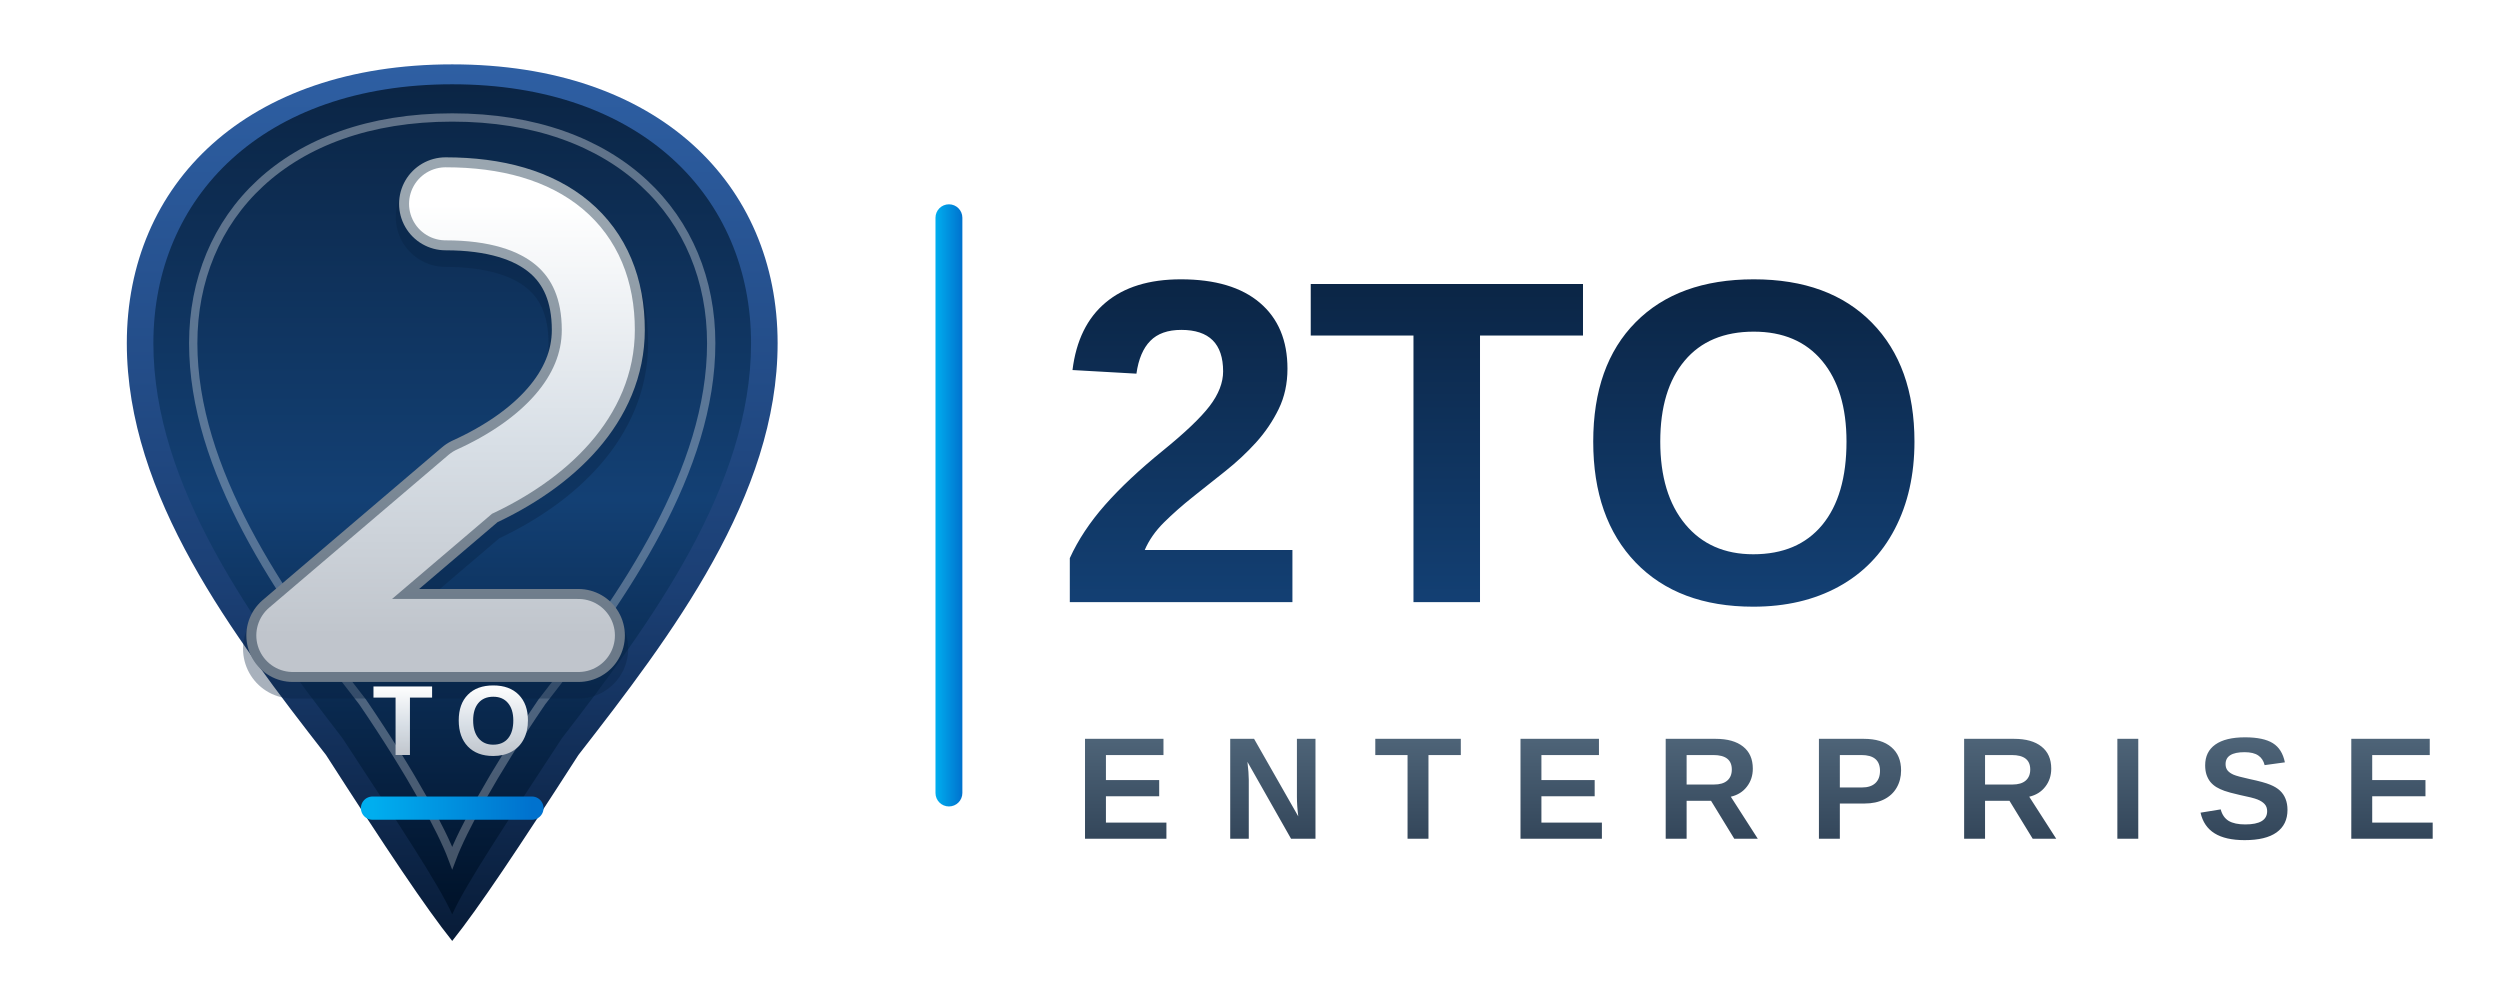
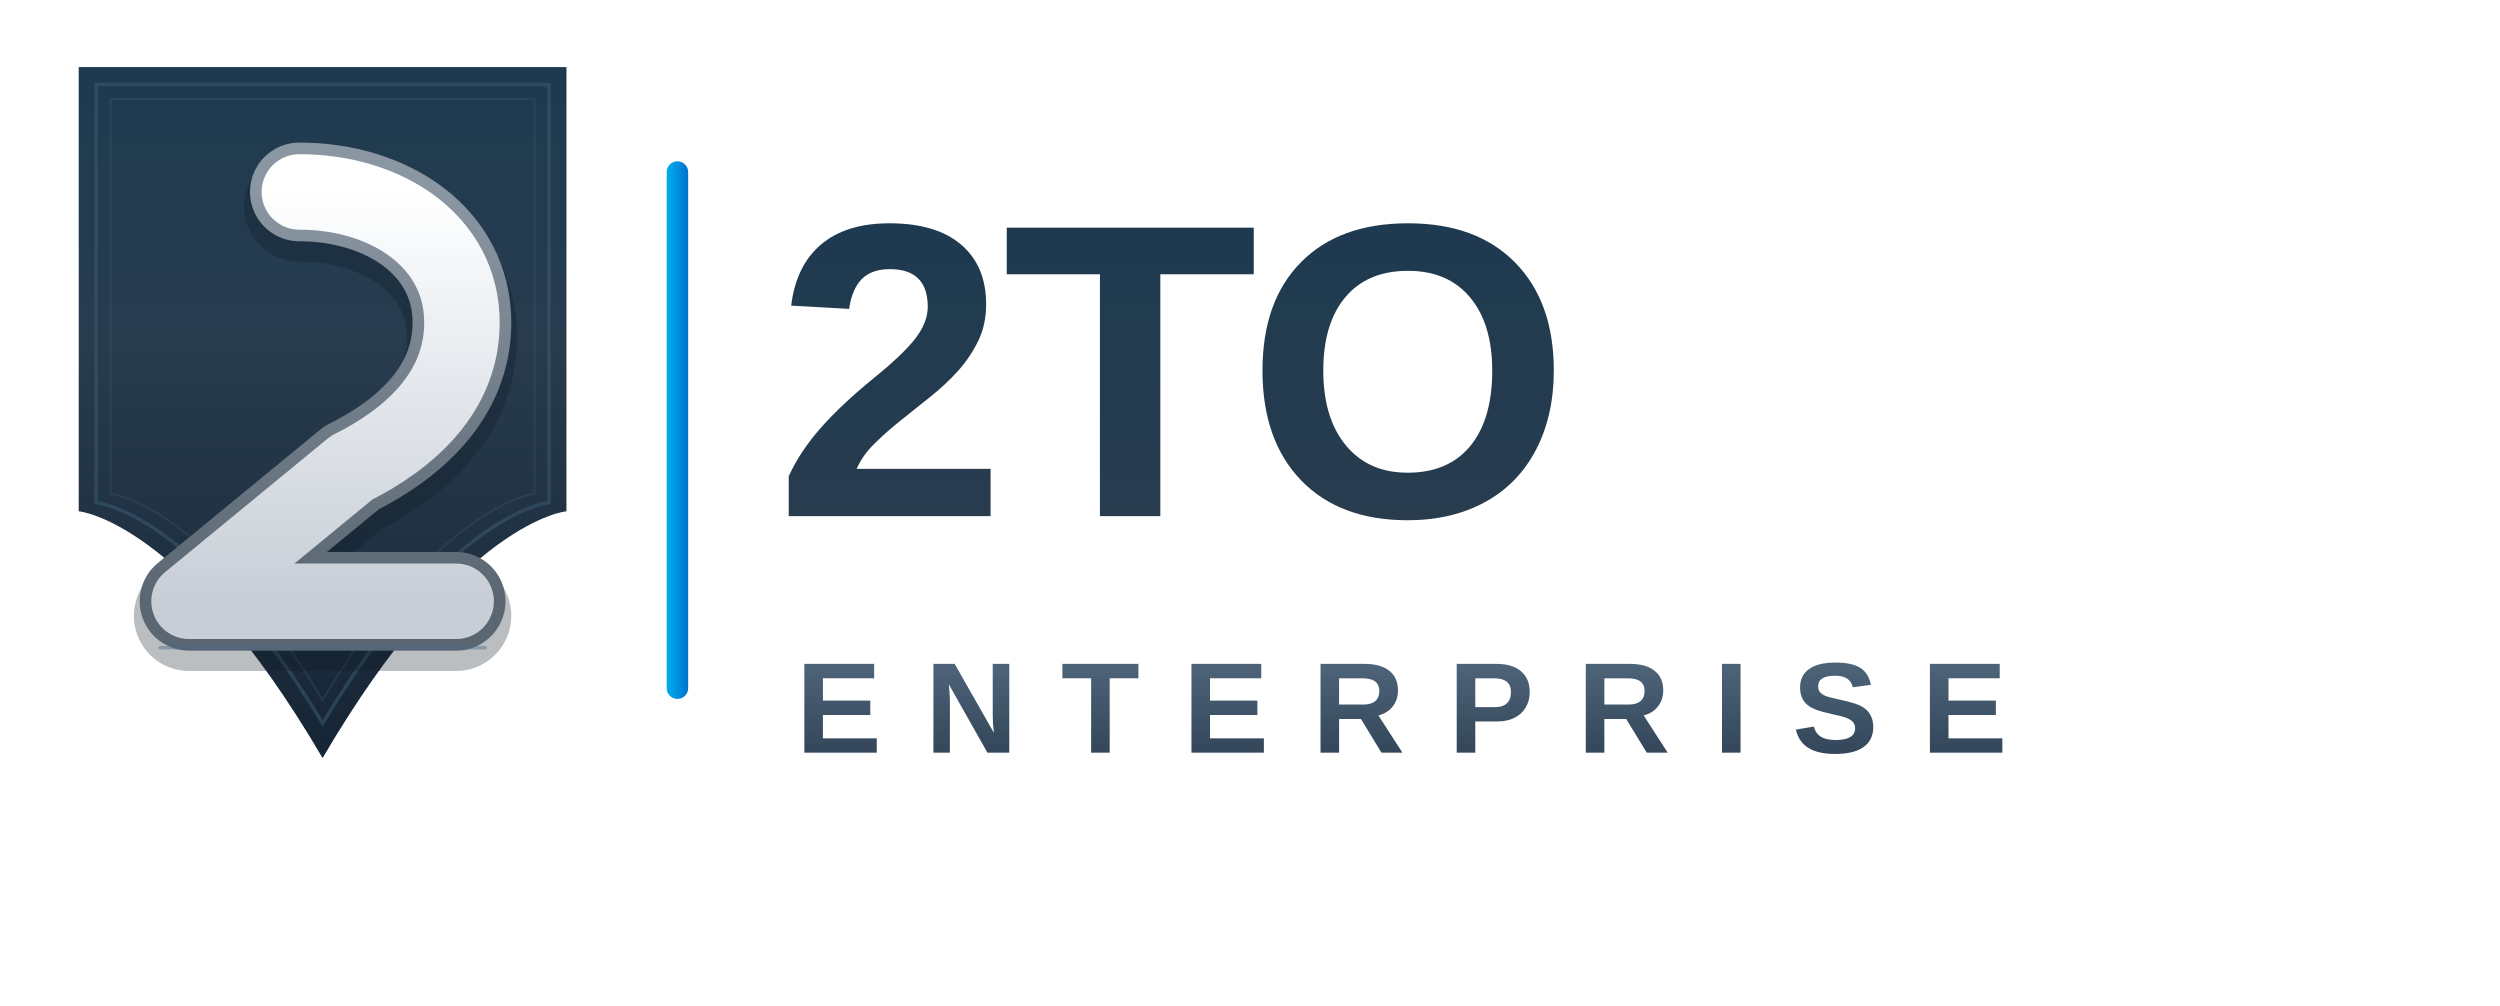
<svg xmlns="http://www.w3.org/2000/svg" viewBox="0 0 465 187" width="100%" height="100%">
  <defs>
    <linearGradient id="shieldNavy" x1="0" y1="0" x2="0" y2="1">
-       <stop offset="0%" stop-color="#0B2545" />
-       <stop offset="50%" stop-color="#134074" />
-       <stop offset="100%" stop-color="#001229" />
-     </linearGradient>
-     <linearGradient id="shieldEdge" x1="0" y1="0" x2="0" y2="1">
-       <stop offset="0%" stop-color="#2E5FA3" />
-       <stop offset="60%" stop-color="#1B3F74" />
-       <stop offset="100%" stop-color="#081C38" />
+       <stop offset="0%" stop-color="#1E3A50" />
+       <stop offset="40%" stop-color="#283C4E" />
+       <stop offset="100%" stop-color="#162535" />
    </linearGradient>
    <linearGradient id="silverGrad" x1="0" y1="0" x2="0" y2="1">
      <stop offset="0%" stop-color="#FFFFFF" />
-       <stop offset="55%" stop-color="#D8DFE6" />
-       <stop offset="100%" stop-color="#C0C5CC" />
+       <stop offset="40%" stop-color="#E8ECF0" />
+       <stop offset="100%" stop-color="#C8CED6" />
    </linearGradient>
    <linearGradient id="silverDark" x1="0" y1="0" x2="0" y2="1">
-       <stop offset="0%" stop-color="#9AA6B0" />
-       <stop offset="100%" stop-color="#6B7988" />
-     </linearGradient>
-     <linearGradient id="techBlue" x1="96" y1="228" x2="144" y2="228" gradientUnits="userSpaceOnUse">
-       <stop offset="0%" stop-color="#00AEEF" />
-       <stop offset="100%" stop-color="#0072CE" />
+       <stop offset="0%" stop-color="#8A96A2" />
+       <stop offset="100%" stop-color="#5A6672" />
    </linearGradient>
    <linearGradient id="navyWord" x1="0" y1="0" x2="0" y2="1">
-       <stop offset="0%" stop-color="#0B2545" />
-       <stop offset="100%" stop-color="#134074" />
+       <stop offset="0%" stop-color="#1E3A50" />
+       <stop offset="100%" stop-color="#283C4E" />
    </linearGradient>
    <linearGradient id="steelSub" x1="0" y1="0" x2="0" y2="1">
      <stop offset="0%" stop-color="#4E6478" />
      <stop offset="100%" stop-color="#33465A" />
    </linearGradient>
    <linearGradient id="tBlue" x1="0" y1="0" x2="1" y2="0">
      <stop offset="0%" stop-color="#00AEEF" />
      <stop offset="100%" stop-color="#0072CE" />
    </linearGradient>
  </defs>
-   <g filter="url(#glow)" transform="translate(10,9.5) scale(0.6176)">
-     <path d="M120 4 C58 4 22 40 22 88 C22 134 54 176 82 212 C100 240 112 258 120 268 C128 258 140 240 158 212 C186 176 218 134 218 88 C218 40 182 4 120 4 Z" fill="url(#shieldEdge)" />
-     <path d="M120 10 C63 10 30 44 30 88 C30 131 60 172 87 207 C104 233 116 251 120 260 C124 251 136 233 153 207 C180 172 210 131 210 88 C210 44 177 10 120 10 Z" fill="url(#shieldNavy)" />
-     <path d="M120 20 C70 20 42 50 42 88 C42 126 68 164 93 196 C108 218 117 235 120 243 C123 235 132 218 147 196 C172 164 198 126 198 88 C198 50 170 20 120 20 Z" fill="none" stroke="url(#silverGrad)" stroke-width="2.5" opacity="0.35" />
-     <path d="M118 46 C148 46 164 60 164 84 C164 104 148 120 126 130 L 72 176 L 158 176" transform="translate(0,4)" fill="none" stroke="#06203F" stroke-width="30" stroke-linecap="round" stroke-linejoin="round" opacity="0.35" />
-     <path d="M118 46 C148 46 164 60 164 84 C164 104 148 120 126 130 L 72 176 L 158 176" fill="none" stroke="url(#silverDark)" stroke-width="28" stroke-linecap="round" stroke-linejoin="round" />
-     <path d="M118 46 C148 46 164 60 164 84 C164 104 148 120 126 130 L 72 176 L 158 176" fill="none" stroke="url(#silverGrad)" stroke-width="22" stroke-linecap="round" stroke-linejoin="round" />
-     <text x="120" y="212" text-anchor="middle" font-family="Tahoma, Arial, Helvetica, sans-serif" font-size="30" font-weight="800" letter-spacing="7" fill="url(#silverGrad)">TO</text>
-     <path d="M 96 228 L 144 228" stroke="url(#techBlue)" stroke-width="7" stroke-linecap="round" />
+   <g transform="translate(6,6) scale(0.54)">
+     <defs>
+       <linearGradient id="shieldNavy" x1="0" y1="0" x2="0" y2="1">
+         <stop offset="0%" stop-color="#1E3A50" />
+         <stop offset="40%" stop-color="#283C4E" />
+         <stop offset="100%" stop-color="#162535" />
+       </linearGradient>
+       <linearGradient id="silverGrad" x1="0" y1="0" x2="0" y2="1">
+         <stop offset="0%" stop-color="#FFFFFF" />
+         <stop offset="40%" stop-color="#E8ECF0" />
+         <stop offset="100%" stop-color="#C8CED6" />
+       </linearGradient>
+       <linearGradient id="silverDark" x1="0" y1="0" x2="0" y2="1">
+         <stop offset="0%" stop-color="#8A96A2" />
+         <stop offset="100%" stop-color="#5A6672" />
+       </linearGradient>
+     </defs>
+     <path d="M16,12 L184,12 L184,165 C184,165 148,168 100,250 C52,168 16,165 16,165 Z" fill="url(#shieldNavy)" />
+     <path d="M22,18 L178,18 L178,162 C178,162 144,165 100,238 C56,165 22,162 22,162 Z" fill="none" stroke="#3A5A72" stroke-width="1.2" opacity="0.55" />
+     <path d="M27,23 L173,23 L173,159 C173,159 141,162 100,230 C59,162 27,159 27,159 Z" fill="none" stroke="#3A5A72" stroke-width="0.7" opacity="0.30" />
+     <path d="M92,55 C122,55 148,72 148,100 C148,124 130,140 110,150 L54,196 L146,196" transform="translate(0,5)" fill="none" stroke="#0A1520" stroke-width="38" stroke-linecap="round" stroke-linejoin="round" opacity="0.28" />
+     <path d="M92,55 C122,55 148,72 148,100 C148,124 130,140 110,150 L54,196 L146,196" fill="none" stroke="url(#silverDark)" stroke-width="34" stroke-linecap="round" stroke-linejoin="round" />
+     <path d="M92,55 C122,55 148,72 148,100 C148,124 130,140 110,150 L54,196 L146,196" fill="none" stroke="url(#silverGrad)" stroke-width="26" stroke-linecap="round" stroke-linejoin="round" />
+     <path d="M44,212 L156,212" stroke="#4A6A82" stroke-width="1.2" stroke-linecap="round" opacity="0.45" />
  </g>
-   <rect x="174" y="38" width="5" height="112" rx="2.5" fill="url(#tBlue)" />
-   <text x="196" y="112" font-family="Tahoma, Arial, Helvetica, sans-serif" font-size="86" font-weight="800" letter-spacing="-1" fill="url(#navyWord)">2TO</text>
-   <text x="200" y="156" font-family="Tahoma, Arial, Helvetica, sans-serif" font-size="27" font-weight="700" letter-spacing="9" fill="url(#steelSub)">ENTERPRISE</text>
+   <rect x="124" y="30" width="4" height="100" rx="2" fill="url(#tBlue)" />
+   <text x="144" y="96" font-family="Tahoma, Arial, Helvetica, sans-serif" font-size="78" font-weight="800" letter-spacing="-1" fill="url(#navyWord)">2TO</text>
+   <text x="148" y="140" font-family="Tahoma, Arial, Helvetica, sans-serif" font-size="24" font-weight="700" letter-spacing="8" fill="url(#steelSub)">ENTERPRISE</text>
</svg>
